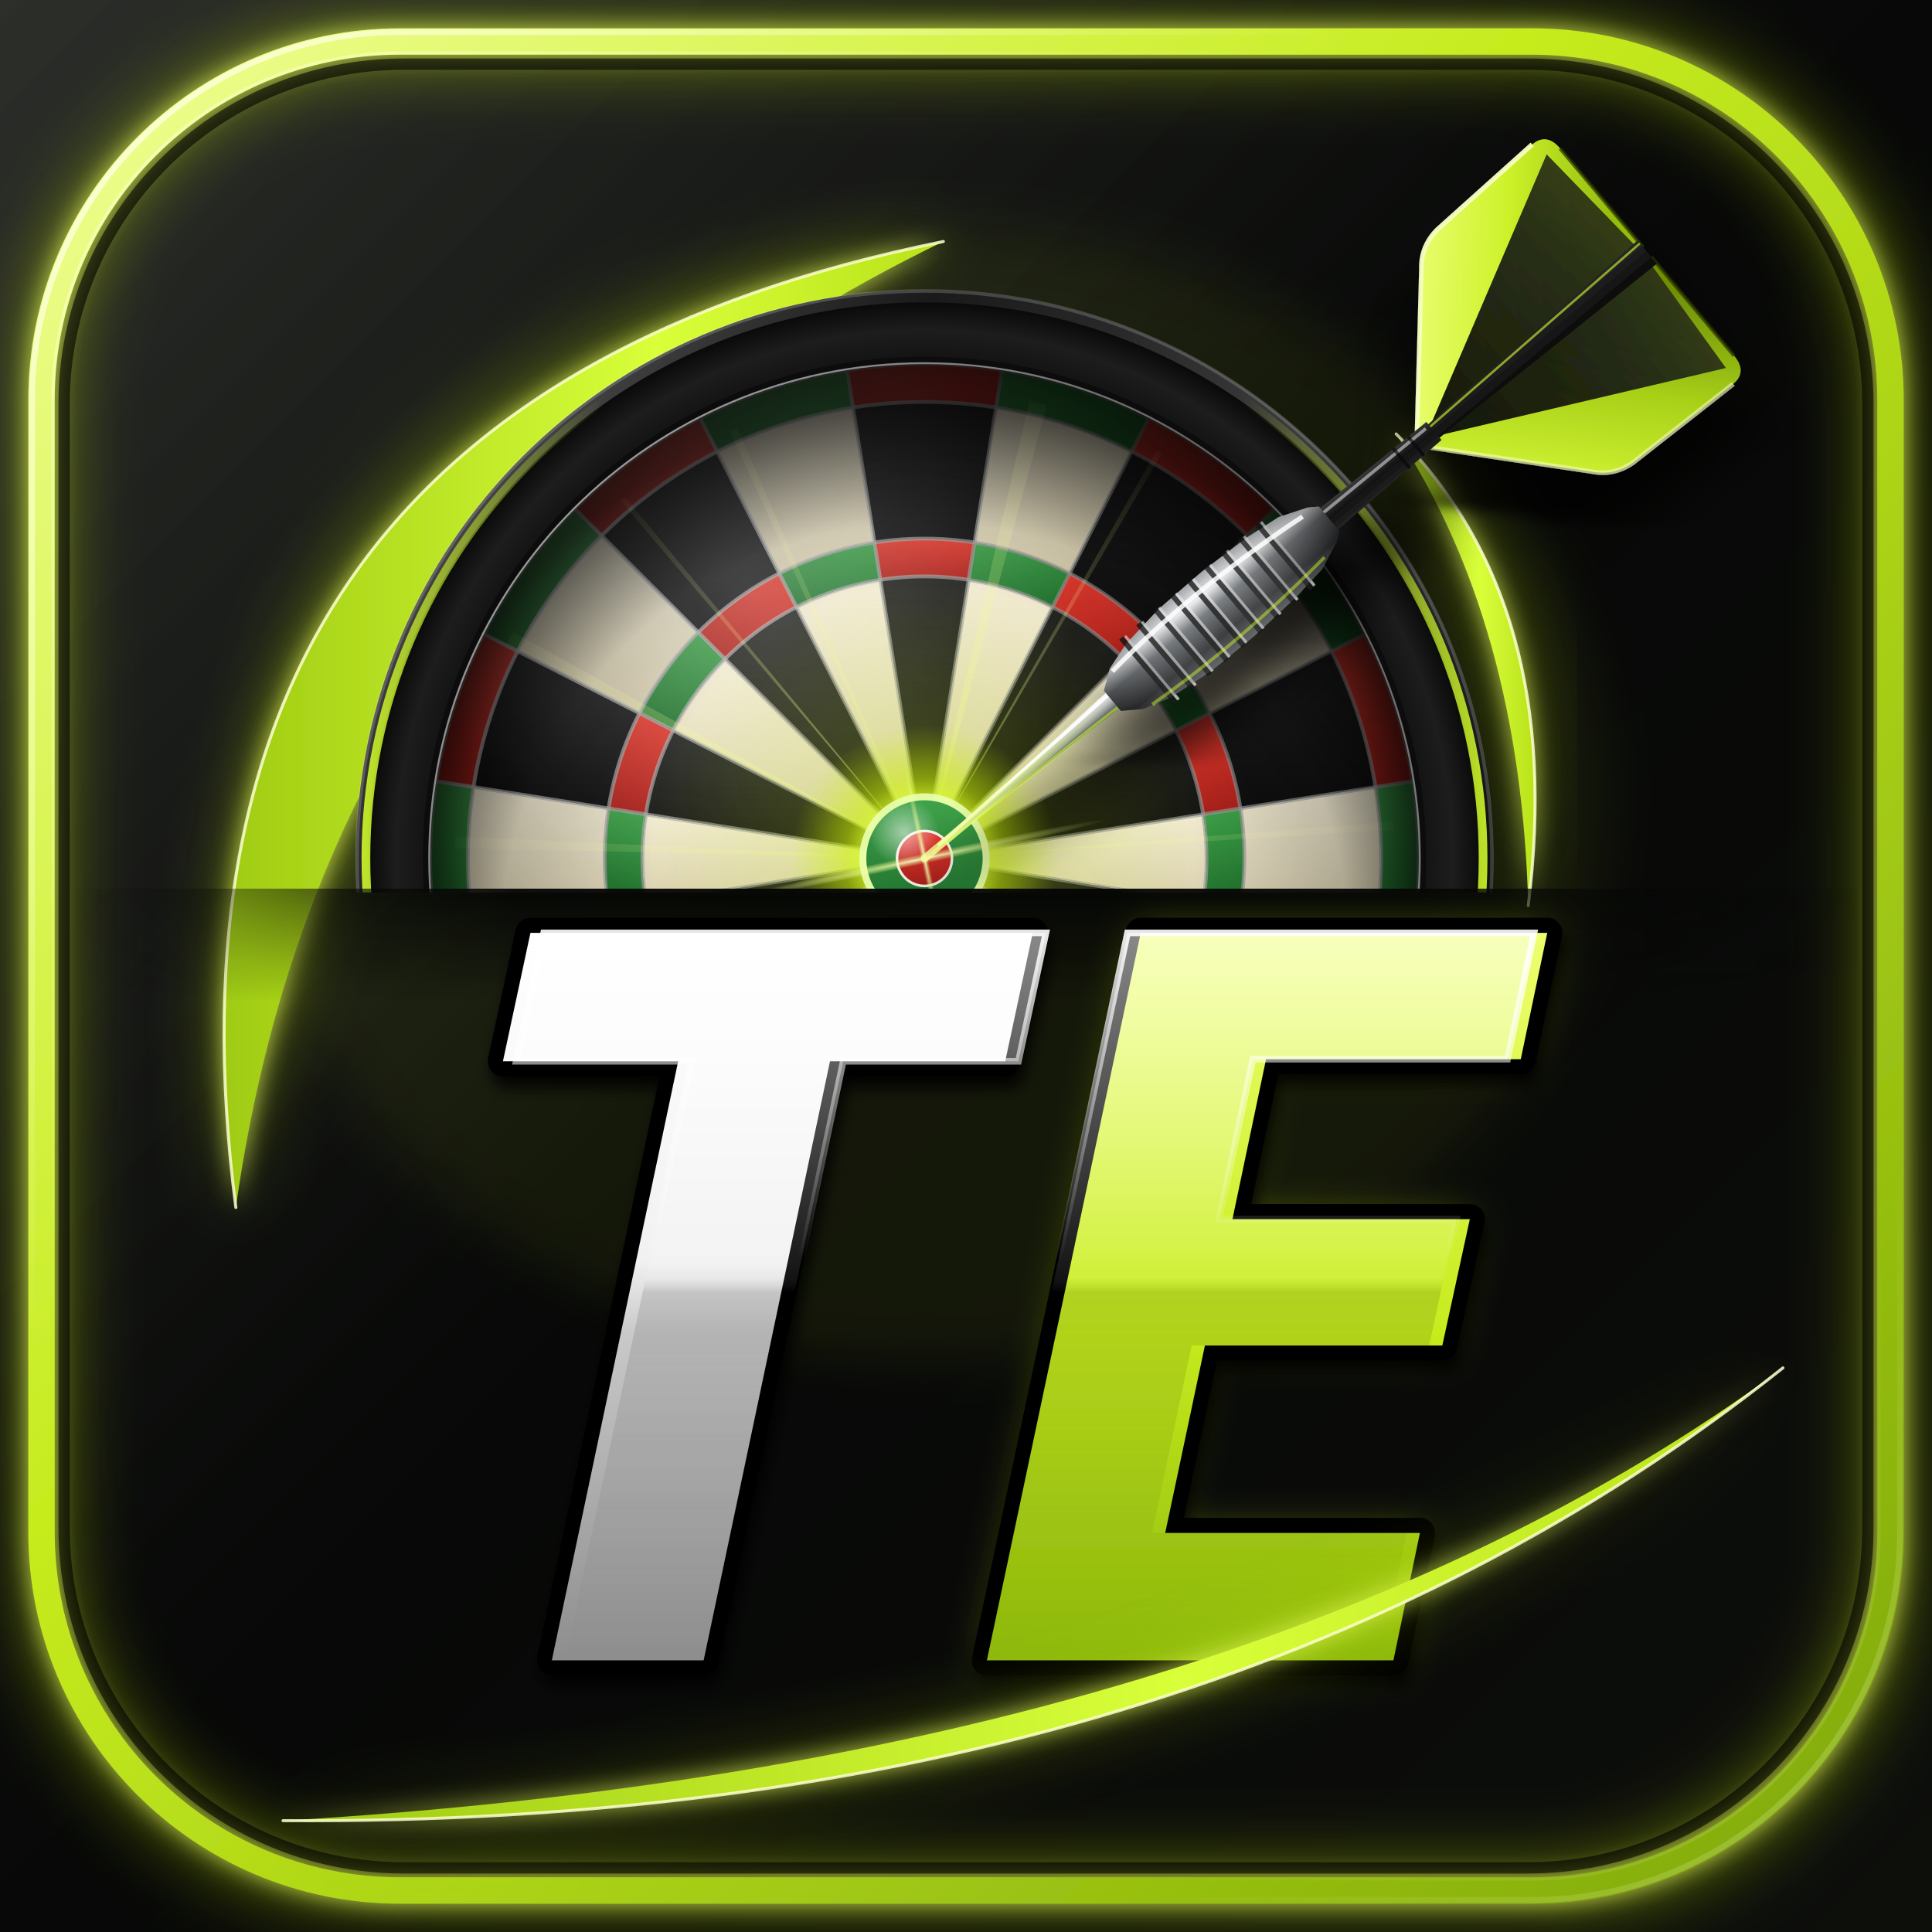
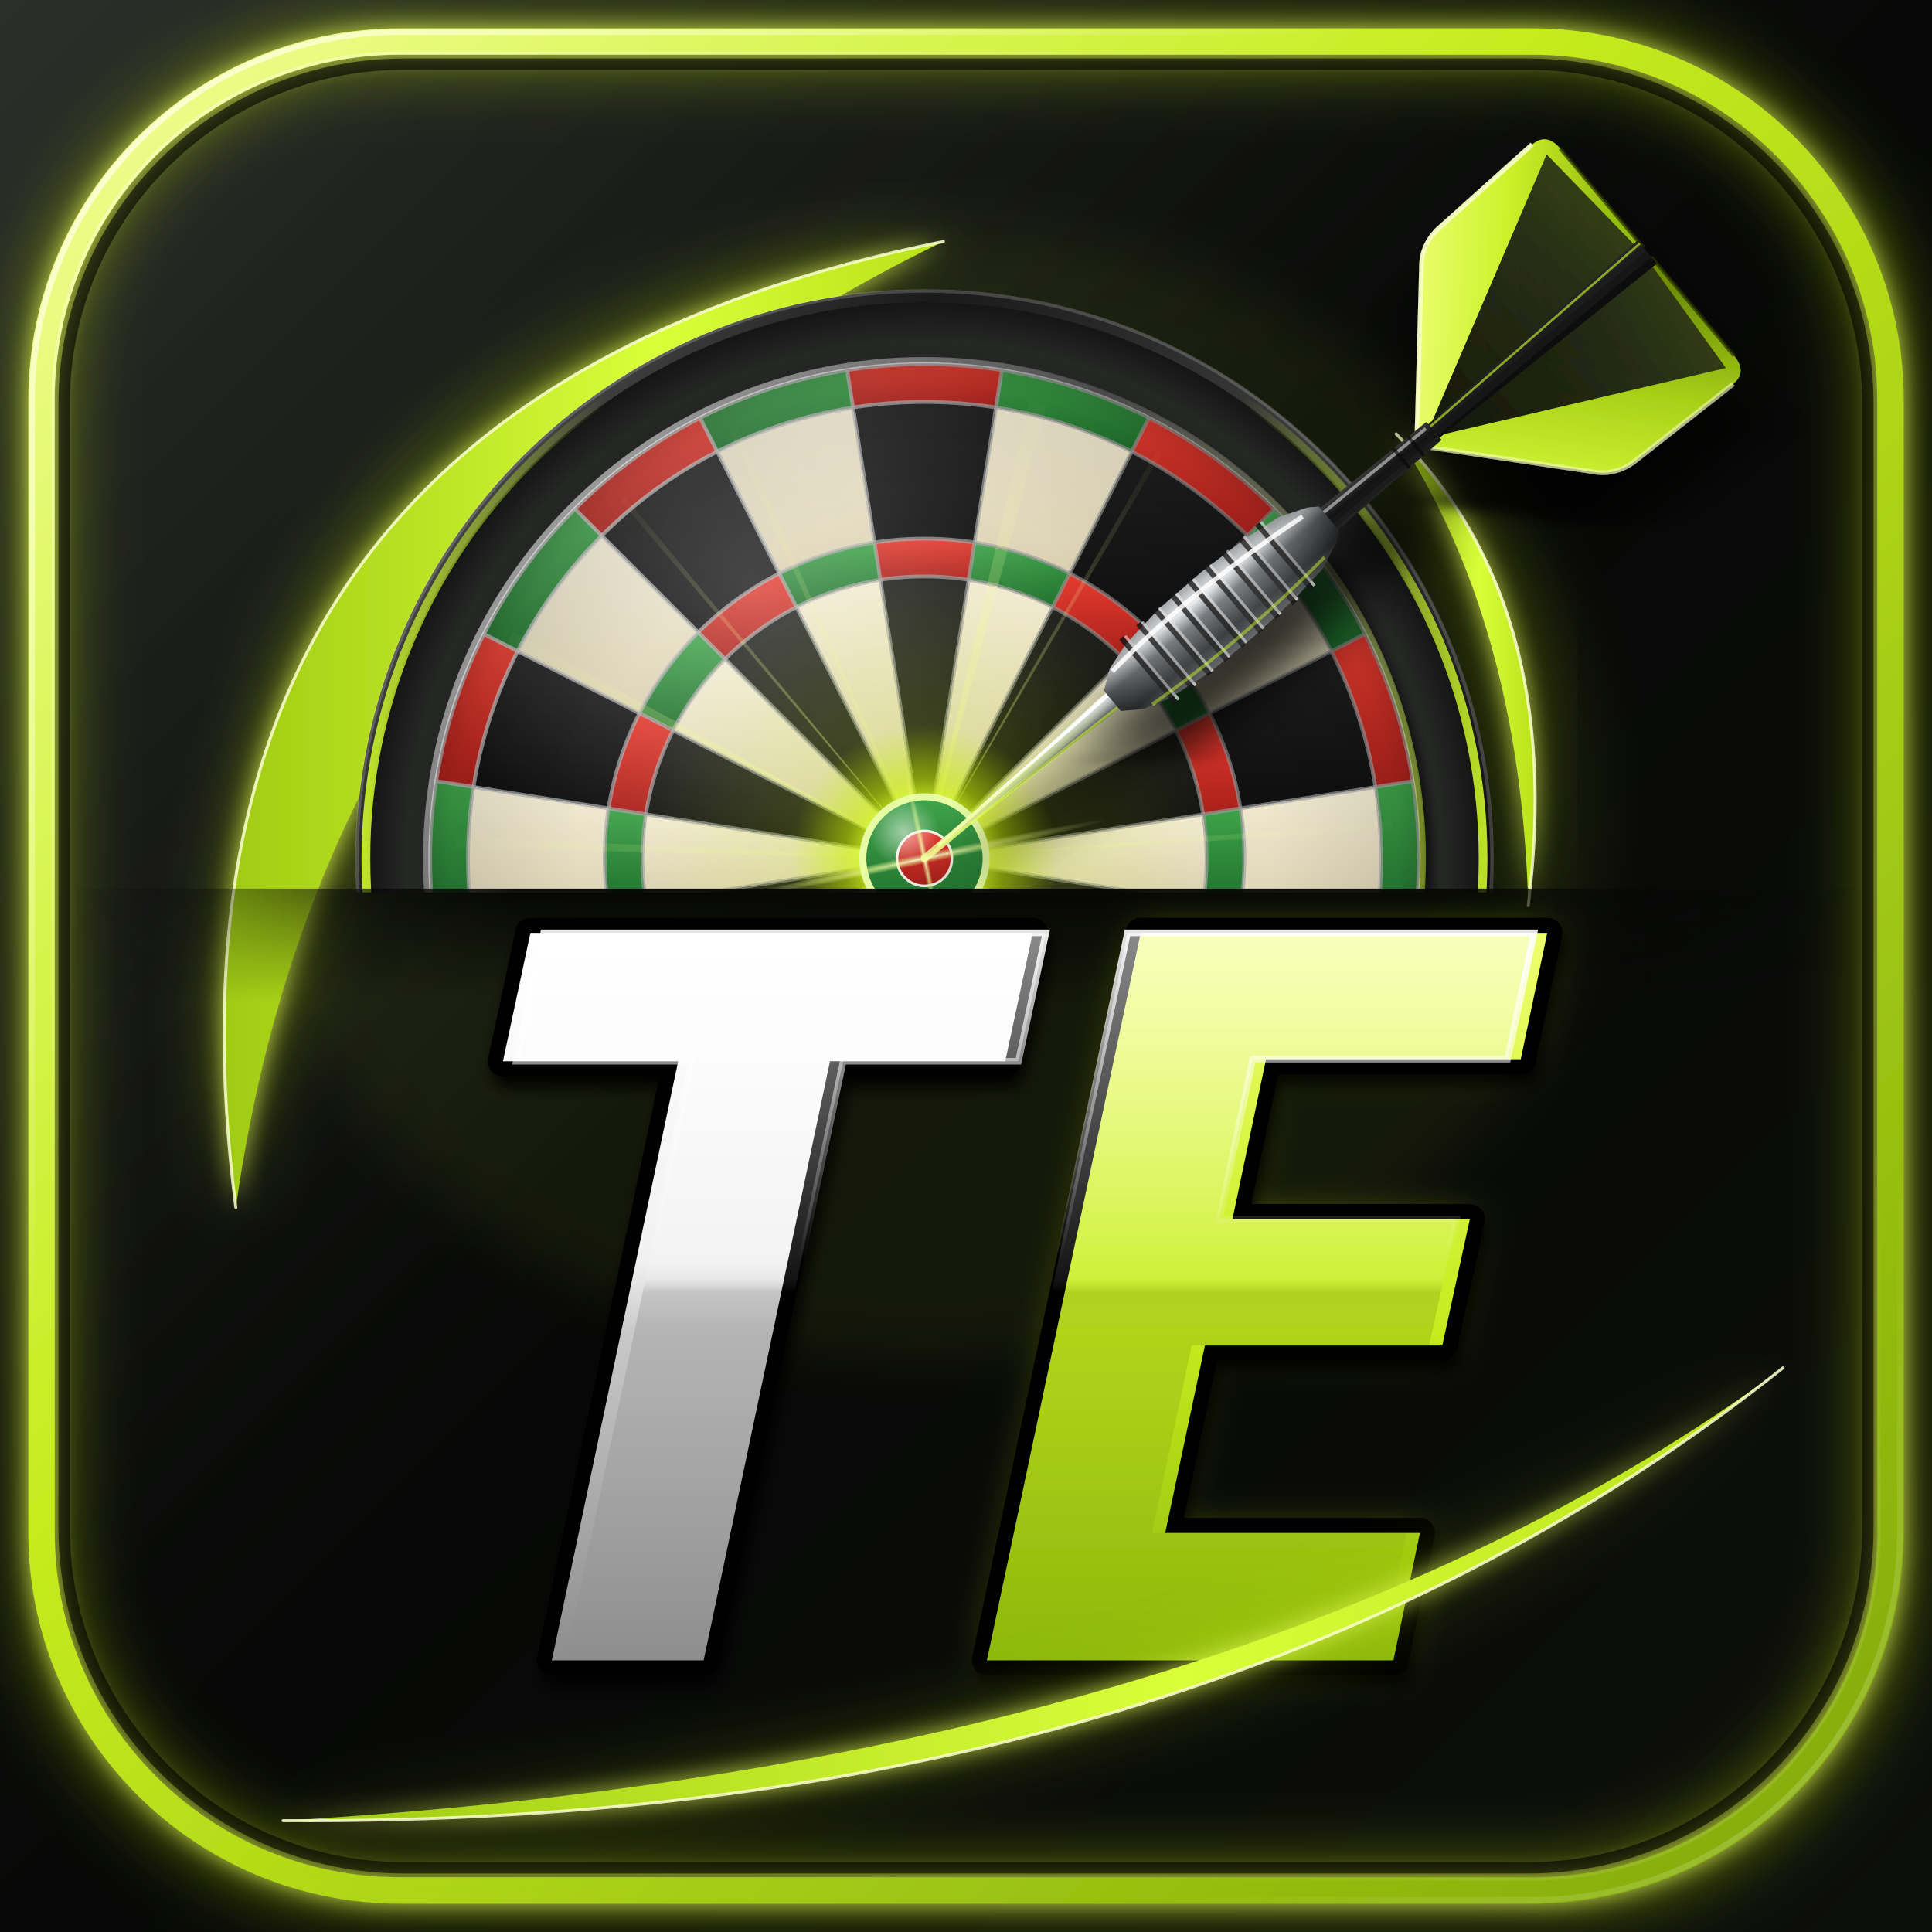
<svg xmlns="http://www.w3.org/2000/svg" viewBox="0 0 1024 1024">
  <defs>
    <linearGradient id="bk" x1="0" y1="0" x2="0" y2="1">
      <stop offset="0" stop-color="#1e1e1e" />
      <stop offset="1" stop-color="#0e0e0e" />
    </linearGradient>
    <linearGradient id="bg" x1="0" y1="0" x2="0" y2="1">
      <stop offset="0" stop-color="#F2EBD3" />
      <stop offset="1" stop-color="#D9CFAF" />
    </linearGradient>
    <linearGradient id="rd" x1="0" y1="0" x2="0" y2="1">
      <stop offset="0" stop-color="#E53B2F" />
      <stop offset="1" stop-color="#A9201A" />
    </linearGradient>
    <linearGradient id="gr" x1="0" y1="0" x2="0" y2="1">
      <stop offset="0" stop-color="#3FA34A" />
      <stop offset="1" stop-color="#1E6E2B" />
    </linearGradient>
    <linearGradient id="tip" x1="0" y1="-1.1" x2="0" y2="1.1" gradientUnits="userSpaceOnUse">
      <stop offset="0" stop-color="#ffffff" />
      <stop offset=".45" stop-color="#b9bcbf" />
      <stop offset="1" stop-color="#3d4042" />
    </linearGradient>
    <linearGradient id="barrel" x1="0" y1="-4.4" x2="0" y2="4.4" gradientUnits="userSpaceOnUse">
      <stop offset="0" stop-color="#9a9da0" />
      <stop offset=".22" stop-color="#e9ebed" />
      <stop offset=".42" stop-color="#6d7175" />
      <stop offset=".75" stop-color="#2b2d2f" />
      <stop offset="1" stop-color="#55595c" />
    </linearGradient>
    <linearGradient id="barrelSheen" x1="26" y1="0" x2="56" y2="0" gradientUnits="userSpaceOnUse">
      <stop offset="0" stop-color="#000" stop-opacity=".35" />
      <stop offset=".45" stop-color="#fff" stop-opacity=".08" />
      <stop offset="1" stop-color="#000" stop-opacity=".4" />
    </linearGradient>
    <linearGradient id="flIn" x1="70" y1="0" x2="100" y2="0" gradientUnits="userSpaceOnUse">
      <stop offset="0" stop-color="#050505" />
      <stop offset=".7" stop-color="#1b1f14" />
      <stop offset="1" stop-color="#2c3418" />
    </linearGradient>
    <linearGradient id="shaft" x1="0" y1="-2" x2="0" y2="2" gradientUnits="userSpaceOnUse">
      <stop offset="0" stop-color="#4a4a4a" />
      <stop offset=".5" stop-color="#111" />
      <stop offset="1" stop-color="#2a2a2a" />
    </linearGradient>
    <linearGradient id="flU" x1="80" y1="-15" x2="95" y2="0" gradientUnits="userSpaceOnUse">
      <stop offset="0" stop-color="#EEFF7A" />
      <stop offset=".5" stop-color="#CDF22A" />
      <stop offset="1" stop-color="#94BC0E" />
    </linearGradient>
    <linearGradient id="flD" x1="80" y1="15" x2="95" y2="0" gradientUnits="userSpaceOnUse">
      <stop offset="0" stop-color="#D2F535" />
      <stop offset=".5" stop-color="#A8D018" />
      <stop offset="1" stop-color="#6F9006" />
    </linearGradient>
    <linearGradient id="flM" x1="0" y1="-2" x2="0" y2="2" gradientUnits="userSpaceOnUse">
      <stop offset="0" stop-color="#2b2b2b" />
      <stop offset="1" stop-color="#050505" />
    </linearGradient>
    <linearGradient id="streak" x1="0" y1="1" x2="1" y2="0">
      <stop offset="0" stop-color="#f4ff9a" />
      <stop offset="1" stop-color="#d6ff2a" stop-opacity="0" />
    </linearGradient>
    <linearGradient id="lime" x1="0" y1="0" x2="0" y2="1">
      <stop offset="0" stop-color="#EEFF6E" />
      <stop offset=".55" stop-color="#C6EC1E" />
      <stop offset="1" stop-color="#8DB80B" />
    </linearGradient>
    <linearGradient id="limeS" x1="0" y1="0" x2="1" y2="0">
      <stop offset="0" stop-color="#9FCB12" />
      <stop offset=".6" stop-color="#D9FF3A" />
      <stop offset="1" stop-color="#B9E21A" />
    </linearGradient>
    <linearGradient id="chrome" x1="0" y1="0" x2="0" y2="1">
      <stop offset="0" stop-color="#FFFFFF" />
      <stop offset=".45" stop-color="#F1F1F1" />
      <stop offset=".55" stop-color="#C9C9C9" />
      <stop offset="1" stop-color="#8E8E8E" />
    </linearGradient>
    <filter id="glow" x="-20%" y="-50%" width="140%" height="200%">
      <feGaussianBlur in="SourceGraphic" stdDeviation="6" result="b" />
      <feColorMatrix in="b" type="matrix" values="0 0 0 0 .78  0 0 0 0 .95  0 0 0 0 .1  0 0 0 .8 0" result="c" />
      <feMerge>
        <feMergeNode in="c" />
        <feMergeNode in="SourceGraphic" />
      </feMerge>
    </filter>
    <filter id="dsh" x="-20%" y="-50%" width="140%" height="200%">
      <feDropShadow dx="-3" dy="5" stdDeviation="3" flood-color="#000" flood-opacity=".75" />
    </filter>
    <filter id="txt" x="-10%" y="-20%" width="120%" height="150%">
      <feDropShadow dx="2" dy="6" stdDeviation="4" flood-color="#000" flood-opacity=".9" />
    </filter>
    <filter id="bloomW" x="-30%" y="-80%" width="160%" height="260%">
      <feGaussianBlur stdDeviation="18" />
    </filter>
    <filter id="blur3" x="-20%" y="-50%" width="140%" height="200%">
      <feGaussianBlur stdDeviation="3" />
    </filter>
    <filter id="eyeGlow" x="-20%" y="-40%" width="140%" height="180%">
      <feGaussianBlur stdDeviation="10" />
    </filter>
    <radialGradient id="spec">
      <stop offset="0" stop-color="#fff" />
      <stop offset="1" stop-color="#fff" stop-opacity="0" />
    </radialGradient>
    <linearGradient id="edgeHi" x1="0" y1="0" x2="0" y2="1">
      <stop offset="0" stop-color="#fff" stop-opacity=".9" />
      <stop offset=".45" stop-color="#fff" stop-opacity="0" />
    </linearGradient>
    <filter id="softglow" x="-30%" y="-30%" width="160%" height="160%">
      <feGaussianBlur stdDeviation="14" />
    </filter>
    <radialGradient id="Irim" cx="490" cy="455" r="294.75" gradientUnits="userSpaceOnUse">
-       <stop offset=".82" stop-color="#050505" />
-       <stop offset=".95" stop-color="#1d1d1d" />
-       <stop offset="1" stop-color="#0a0a0a" />
+       <stop offset=".8" stop-color="#1a1b1a" />
+       <stop offset=".93" stop-color="#262826" />
+       <stop offset="1" stop-color="#141514" />
    </radialGradient>
    <linearGradient id="IrimEdge" x1="228" y1="114.4" x2="752" y2="533.6" gradientUnits="userSpaceOnUse">
      <stop offset="0" stop-color="#6b6b6b" />
      <stop offset=".35" stop-color="#1a1a1a" />
      <stop offset=".65" stop-color="#3c3c3c" />
      <stop offset="1" stop-color="#0d0d0d" />
    </linearGradient>
    <linearGradient id="Iwire" x1="228" y1="193" x2="752" y2="717" gradientUnits="userSpaceOnUse">
      <stop offset="0" stop-color="#d9d9d9" stop-opacity=".85" />
      <stop offset=".5" stop-color="#8a8a8a" stop-opacity=".6" />
      <stop offset="1" stop-color="#cfcfcf" stop-opacity=".8" />
    </linearGradient>
    <radialGradient id="Ivig" cx="490" cy="455" r="262.0" gradientUnits="userSpaceOnUse">
-       <stop offset=".55" stop-color="#000" stop-opacity="0" />
-       <stop offset=".92" stop-color="#000" stop-opacity=".28" />
-       <stop offset="1" stop-color="#000" stop-opacity=".55" />
+       <stop offset=".7" stop-color="#000" stop-opacity="0" />
+       <stop offset=".96" stop-color="#000" stop-opacity=".1" />
+       <stop offset="1" stop-color="#000" stop-opacity=".18" />
    </radialGradient>
    <radialGradient id="Isheen" cx="398.3" cy="310.9" r="288.2" gradientUnits="userSpaceOnUse">
      <stop offset="0" stop-color="#fff" stop-opacity=".22" />
      <stop offset=".6" stop-color="#fff" stop-opacity="0" />
    </radialGradient>
    <radialGradient id="Idepth" cx="490" cy="502.16" r="288.2" gradientUnits="userSpaceOnUse">
      <stop offset=".78" stop-color="#000" stop-opacity="0" />
      <stop offset="1" stop-color="#000" stop-opacity=".6" />
    </radialGradient>
    <linearGradient id="IrimLime" x1="188.7" y1="0" x2="791.3" y2="0" gradientUnits="userSpaceOnUse">
      <stop offset="0" stop-color="#D4FF2A" stop-opacity=".9" />
      <stop offset=".22" stop-color="#D4FF2A" stop-opacity="0" />
      <stop offset=".78" stop-color="#D4FF2A" stop-opacity="0" />
      <stop offset="1" stop-color="#D4FF2A" stop-opacity=".9" />
+     </linearGradient>
+     <linearGradient id="IedgeLt" x1="228" y1="193" x2="647.2" y2="559.8" gradientUnits="userSpaceOnUse">
+       <stop offset="0" stop-color="#fff" stop-opacity=".75" />
+       <stop offset=".5" stop-color="#fff" stop-opacity=".15" />
+       <stop offset="1" stop-color="#D4FF2A" stop-opacity=".45" />
    </linearGradient>
    <radialGradient id="Iray" cx="490" cy="455" r="262.0" gradientUnits="userSpaceOnUse">
      <stop offset="0" stop-color="#F4FF9A" />
      <stop offset="1" stop-color="#F4FF9A" stop-opacity="0" />
    </radialGradient>
    <radialGradient id="Ibloom" cx="490" cy="455" r="154.118" gradientUnits="userSpaceOnUse">
      <stop offset="0" stop-color="#E8FF4A" stop-opacity=".55" />
      <stop offset=".4" stop-color="#C8F000" stop-opacity=".16" />
      <stop offset="1" stop-color="#C8F000" stop-opacity="0" />
    </radialGradient>
    <radialGradient id="IbullGloss" cx="479.212" cy="441.129" r="30.824" gradientUnits="userSpaceOnUse">
      <stop offset="0" stop-color="#fff" stop-opacity=".55" />
      <stop offset=".6" stop-color="#fff" stop-opacity="0" />
    </radialGradient>
    <radialGradient id="Iflare">
      <stop offset="0" stop-color="#fff" stop-opacity=".95" />
      <stop offset=".3" stop-color="#F4FF9A" stop-opacity=".6" />
      <stop offset="1" stop-color="#F4FF9A" stop-opacity="0" />
    </radialGradient>
    <radialGradient id="Ihalo" cx="490" cy="455" r="70.894" gradientUnits="userSpaceOnUse">
      <stop offset=".35" stop-color="#e4ff3c" stop-opacity=".95" />
      <stop offset=".6" stop-color="#c8f000" stop-opacity=".45" />
      <stop offset="1" stop-color="#c8f000" stop-opacity="0" />
    </radialGradient>
    <clipPath id="Iclip">
      <rect x="0" y="0" width="1024" height="473" />
    </clipPath>
    <linearGradient id="tileF" x1="0" y1="0" x2="1" y2="1">
      <stop offset="0" stop-color="#1c1f1a" />
      <stop offset=".5" stop-color="#070807" />
      <stop offset="1" stop-color="#0d0f0b" />
    </linearGradient>
    <linearGradient id="tileB" x1="0" y1="0" x2="1" y2="1">
      <stop offset="0" stop-color="#F2FF9A" />
      <stop offset=".4" stop-color="#C6EC1E" />
      <stop offset="1" stop-color="#7FA80A" />
    </linearGradient>
    <linearGradient id="tileSheen" x1="0" y1="0" x2="1" y2="1">
      <stop offset="0" stop-color="#fff" stop-opacity=".07" />
      <stop offset=".45" stop-color="#fff" stop-opacity="0" />
    </linearGradient>
    <linearGradient id="tileHi" x1="0" y1="0" x2="1" y2="1">
      <stop offset="0" stop-color="#FFFFE0" stop-opacity=".95" />
      <stop offset=".35" stop-color="#FFFFE0" stop-opacity="0" />
      <stop offset=".8" stop-color="#FFFFE0" stop-opacity="0" />
      <stop offset="1" stop-color="#FFFFE0" stop-opacity=".25" />
    </linearGradient>
    <linearGradient id="glossI" x1="0" y1="490" x2="0" y2="880" gradientUnits="userSpaceOnUse">
      <stop offset="0" stop-color="#fff" stop-opacity=".55" />
      <stop offset=".48" stop-color="#fff" stop-opacity=".08" />
      <stop offset=".5" stop-color="#000" stop-opacity=".12" />
      <stop offset="1" stop-color="#000" stop-opacity="0" />
    </linearGradient>
    <linearGradient id="hfade" x1="0" y1="0" x2="1" y2="0">
      <stop offset="0" stop-color="#fff" stop-opacity="0" />
      <stop offset=".25" stop-color="#fff" />
      <stop offset=".75" stop-color="#fff" />
      <stop offset="1" stop-color="#fff" stop-opacity="0" />
    </linearGradient>
    <mask id="plateM">
      <rect x="40" y="0" width="944" height="1024" fill="url(#hfade)" />
    </mask>
    <linearGradient id="plateI" x1="0" y1="0" x2="0" y2="1">
      <stop offset="0" stop-color="#050605" stop-opacity=".97" />
      <stop offset="1" stop-color="#050605" stop-opacity="0" />
    </linearGradient>
  </defs>
  <rect width="1024" height="1024" fill="url(#tileF)" />
  <rect width="1024" height="1024" fill="url(#tileSheen)" />
  <ellipse cx="490" cy="420" rx="360" ry="300" fill="#C6EC1E" opacity=".07" filter="url(#softglow)" />
  <rect x="22" y="22" width="980" height="980" rx="190" fill="none" stroke="#C8F000" stroke-width="22" opacity=".5" filter="url(#bloomW)" />
  <rect x="22" y="22" width="980" height="980" rx="190" fill="none" stroke="url(#tileB)" stroke-width="14" filter="url(#glow)" />
  <rect x="17" y="17" width="990" height="990" rx="195" fill="none" stroke="url(#tileHi)" stroke-width="3" />
  <rect x="28" y="28" width="968" height="968" rx="184" fill="none" stroke="url(#tileHi)" stroke-width="1.5" opacity=".6" />
  <rect x="34" y="34" width="956" height="956" rx="180" fill="none" stroke="#000" stroke-opacity=".6" stroke-width="6" />
  <path d="M125.0 640.0Q70.0 215.0 500.0 128.0Q175.0 285.0 125.0 640.0Z" fill="#C8F000" opacity=".45" filter="url(#bloomW)" />
  <path d="M125.0 640.0Q70.0 215.0 500.0 128.0Q175.0 285.0 125.0 640.0Z" fill="url(#limeS)" filter="url(#glow)" />
  <path d="M125.0 640.0Q70.0 215.0 500.0 128.0" fill="none" stroke="#FBFFD0" stroke-width="1.6" stroke-linecap="round" opacity=".85" />
  <path d="M740.0 230.0Q830.0 320.0 810.0 480.0Q806.0 330.0 740.0 230.0Z" fill="#C8F000" opacity=".45" filter="url(#bloomW)" />
  <path d="M740.0 230.0Q830.0 320.0 810.0 480.0Q806.0 330.0 740.0 230.0Z" fill="url(#limeS)" filter="url(#glow)" />
  <path d="M740.0 230.0Q830.0 320.0 810.0 480.0" fill="none" stroke="#FBFFD0" stroke-width="1.6" stroke-linecap="round" opacity=".85" />
  <g clip-path="url(#Iclip)">
    <circle cx="490" cy="455" r="301.3" fill="url(#IrimEdge)" />
    <circle cx="490" cy="455" r="294.75" fill="url(#Irim)" />
-     <circle cx="490" cy="455" r="265.93" fill="#0c0c0c" />
+     <circle cx="493.853" cy="461.165" r="264.62" fill="#000" opacity=".75" filter="url(#blur3)" />
+     <circle cx="490" cy="455" r="265.144" fill="#2a2a2a" />
    <path d="M466.6 307.3A149.494 149.494 0 0 1 513.4 307.3L494.8 424.6A30.824 30.824 0 0 0 485.2 424.6Z" fill="url(#bk)" />
    <path d="M463.5 287.6A169.529 169.529 0 0 1 516.5 287.6L513.4 307.3A149.494 149.494 0 0 0 466.6 307.3Z" fill="url(#rd)" />
    <path d="M452.1 216.0A241.965 241.965 0 0 1 527.9 216.0L516.5 287.6A169.529 169.529 0 0 0 463.5 287.6Z" fill="url(#bk)" />
    <path d="M449.0 196.2A262.0 262.0 0 0 1 531.0 196.2L527.9 216.0A241.965 241.965 0 0 0 452.1 216.0Z" fill="url(#rd)" />
    <path d="M513.4 307.3A149.494 149.494 0 0 1 557.9 321.8L504.0 427.5A30.824 30.824 0 0 0 494.8 424.6Z" fill="url(#bg)" />
    <path d="M516.5 287.6A169.529 169.529 0 0 1 567.0 303.9L557.9 321.8A149.494 149.494 0 0 0 513.4 307.3Z" fill="url(#gr)" />
    <path d="M527.9 216.0A241.965 241.965 0 0 1 599.8 239.4L567.0 303.9A169.529 169.529 0 0 0 516.5 287.6Z" fill="url(#bg)" />
    <path d="M531.0 196.2A262.0 262.0 0 0 1 608.9 221.6L599.8 239.4A241.965 241.965 0 0 0 527.9 216.0Z" fill="url(#gr)" />
    <path d="M557.9 321.8A149.494 149.494 0 0 1 595.7 349.3L511.8 433.2A30.824 30.824 0 0 0 504.0 427.5Z" fill="url(#bk)" />
    <path d="M567.0 303.9A169.529 169.529 0 0 1 609.9 335.1L595.7 349.3A149.494 149.494 0 0 0 557.9 321.8Z" fill="url(#rd)" />
    <path d="M599.8 239.4A241.965 241.965 0 0 1 661.1 283.9L609.9 335.1A169.529 169.529 0 0 0 567.0 303.9Z" fill="url(#bk)" />
    <path d="M608.9 221.6A262.0 262.0 0 0 1 675.3 269.7L661.1 283.9A241.965 241.965 0 0 0 599.8 239.4Z" fill="url(#rd)" />
    <path d="M595.7 349.3A149.494 149.494 0 0 1 623.2 387.1L517.5 441.0A30.824 30.824 0 0 0 511.8 433.2Z" fill="url(#bg)" />
    <path d="M609.9 335.1A169.529 169.529 0 0 1 641.1 378.0L623.2 387.1A149.494 149.494 0 0 0 595.7 349.3Z" fill="url(#gr)" />
    <path d="M661.1 283.9A241.965 241.965 0 0 1 705.6 345.2L641.1 378.0A169.529 169.529 0 0 0 609.9 335.1Z" fill="url(#bg)" />
    <path d="M675.3 269.7A262.0 262.0 0 0 1 723.4 336.1L705.6 345.2A241.965 241.965 0 0 0 661.1 283.9Z" fill="url(#gr)" />
    <path d="M623.2 387.1A149.494 149.494 0 0 1 637.7 431.6L520.4 450.2A30.824 30.824 0 0 0 517.5 441.0Z" fill="url(#bk)" />
    <path d="M641.1 378.0A169.529 169.529 0 0 1 657.4 428.5L637.7 431.6A149.494 149.494 0 0 0 623.2 387.1Z" fill="url(#rd)" />
    <path d="M705.6 345.2A241.965 241.965 0 0 1 729.0 417.1L657.4 428.5A169.529 169.529 0 0 0 641.1 378.0Z" fill="url(#bk)" />
    <path d="M723.4 336.1A262.0 262.0 0 0 1 748.8 414.0L729.0 417.1A241.965 241.965 0 0 0 705.6 345.2Z" fill="url(#rd)" />
    <path d="M637.7 431.6A149.494 149.494 0 0 1 637.7 478.4L520.4 459.8A30.824 30.824 0 0 0 520.4 450.2Z" fill="url(#bg)" />
    <path d="M657.4 428.5A169.529 169.529 0 0 1 657.4 481.5L637.7 478.4A149.494 149.494 0 0 0 637.7 431.6Z" fill="url(#gr)" />
    <path d="M729.0 417.1A241.965 241.965 0 0 1 729.0 492.9L657.4 481.5A169.529 169.529 0 0 0 657.4 428.5Z" fill="url(#bg)" />
    <path d="M748.8 414.0A262.0 262.0 0 0 1 748.8 496.0L729.0 492.9A241.965 241.965 0 0 0 729.0 417.1Z" fill="url(#gr)" />
    <path d="M637.7 478.4A149.494 149.494 0 0 1 623.2 522.9L517.5 469.0A30.824 30.824 0 0 0 520.4 459.8Z" fill="url(#bk)" />
    <path d="M657.4 481.5A169.529 169.529 0 0 1 641.1 532.0L623.2 522.9A149.494 149.494 0 0 0 637.7 478.4Z" fill="url(#rd)" />
    <path d="M729.0 492.9A241.965 241.965 0 0 1 705.6 564.8L641.1 532.0A169.529 169.529 0 0 0 657.4 481.5Z" fill="url(#bk)" />
    <path d="M748.8 496.0A262.0 262.0 0 0 1 723.4 573.9L705.6 564.8A241.965 241.965 0 0 0 729.0 492.9Z" fill="url(#rd)" />
    <path d="M623.2 522.9A149.494 149.494 0 0 1 595.7 560.7L511.8 476.8A30.824 30.824 0 0 0 517.5 469.0Z" fill="url(#bg)" />
    <path d="M641.1 532.0A169.529 169.529 0 0 1 609.9 574.9L595.7 560.7A149.494 149.494 0 0 0 623.2 522.9Z" fill="url(#gr)" />
    <path d="M705.6 564.8A241.965 241.965 0 0 1 661.1 626.1L609.9 574.9A169.529 169.529 0 0 0 641.1 532.0Z" fill="url(#bg)" />
    <path d="M723.4 573.9A262.0 262.0 0 0 1 675.3 640.3L661.1 626.1A241.965 241.965 0 0 0 705.6 564.8Z" fill="url(#gr)" />
    <path d="M595.7 560.7A149.494 149.494 0 0 1 557.9 588.2L504.0 482.5A30.824 30.824 0 0 0 511.8 476.8Z" fill="url(#bk)" />
    <path d="M609.9 574.9A169.529 169.529 0 0 1 567.0 606.1L557.9 588.2A149.494 149.494 0 0 0 595.7 560.7Z" fill="url(#rd)" />
    <path d="M661.1 626.1A241.965 241.965 0 0 1 599.8 670.6L567.0 606.1A169.529 169.529 0 0 0 609.9 574.9Z" fill="url(#bk)" />
    <path d="M675.3 640.3A262.0 262.0 0 0 1 608.9 688.4L599.8 670.6A241.965 241.965 0 0 0 661.1 626.1Z" fill="url(#rd)" />
    <path d="M557.9 588.2A149.494 149.494 0 0 1 513.4 602.7L494.8 485.4A30.824 30.824 0 0 0 504.0 482.5Z" fill="url(#bg)" />
    <path d="M567.0 606.1A169.529 169.529 0 0 1 516.5 622.4L513.4 602.7A149.494 149.494 0 0 0 557.9 588.2Z" fill="url(#gr)" />
    <path d="M599.8 670.6A241.965 241.965 0 0 1 527.9 694.0L516.5 622.4A169.529 169.529 0 0 0 567.0 606.1Z" fill="url(#bg)" />
    <path d="M608.9 688.4A262.0 262.0 0 0 1 531.0 713.8L527.9 694.0A241.965 241.965 0 0 0 599.8 670.6Z" fill="url(#gr)" />
    <path d="M513.4 602.7A149.494 149.494 0 0 1 466.6 602.7L485.2 485.4A30.824 30.824 0 0 0 494.8 485.4Z" fill="url(#bk)" />
    <path d="M516.5 622.4A169.529 169.529 0 0 1 463.5 622.4L466.6 602.7A149.494 149.494 0 0 0 513.4 602.7Z" fill="url(#rd)" />
    <path d="M527.9 694.0A241.965 241.965 0 0 1 452.1 694.0L463.5 622.4A169.529 169.529 0 0 0 516.5 622.4Z" fill="url(#bk)" />
    <path d="M531.0 713.8A262.0 262.0 0 0 1 449.0 713.8L452.1 694.0A241.965 241.965 0 0 0 527.9 694.0Z" fill="url(#rd)" />
    <path d="M466.6 602.7A149.494 149.494 0 0 1 422.1 588.2L476.0 482.5A30.824 30.824 0 0 0 485.2 485.4Z" fill="url(#bg)" />
    <path d="M463.5 622.4A169.529 169.529 0 0 1 413.0 606.1L422.1 588.2A149.494 149.494 0 0 0 466.6 602.7Z" fill="url(#gr)" />
    <path d="M452.1 694.0A241.965 241.965 0 0 1 380.2 670.6L413.0 606.1A169.529 169.529 0 0 0 463.5 622.4Z" fill="url(#bg)" />
    <path d="M449.0 713.8A262.0 262.0 0 0 1 371.1 688.4L380.2 670.6A241.965 241.965 0 0 0 452.1 694.0Z" fill="url(#gr)" />
    <path d="M422.1 588.2A149.494 149.494 0 0 1 384.3 560.7L468.2 476.8A30.824 30.824 0 0 0 476.0 482.5Z" fill="url(#bk)" />
    <path d="M413.0 606.1A169.529 169.529 0 0 1 370.1 574.9L384.3 560.7A149.494 149.494 0 0 0 422.1 588.2Z" fill="url(#rd)" />
    <path d="M380.2 670.6A241.965 241.965 0 0 1 318.9 626.1L370.1 574.9A169.529 169.529 0 0 0 413.0 606.1Z" fill="url(#bk)" />
    <path d="M371.1 688.4A262.0 262.0 0 0 1 304.7 640.3L318.9 626.1A241.965 241.965 0 0 0 380.2 670.6Z" fill="url(#rd)" />
    <path d="M384.3 560.7A149.494 149.494 0 0 1 356.8 522.9L462.5 469.0A30.824 30.824 0 0 0 468.2 476.8Z" fill="url(#bg)" />
    <path d="M370.1 574.9A169.529 169.529 0 0 1 338.9 532.0L356.8 522.9A149.494 149.494 0 0 0 384.3 560.7Z" fill="url(#gr)" />
    <path d="M318.9 626.1A241.965 241.965 0 0 1 274.4 564.8L338.9 532.0A169.529 169.529 0 0 0 370.1 574.9Z" fill="url(#bg)" />
    <path d="M304.7 640.3A262.0 262.0 0 0 1 256.6 573.9L274.4 564.8A241.965 241.965 0 0 0 318.9 626.1Z" fill="url(#gr)" />
    <path d="M356.8 522.9A149.494 149.494 0 0 1 342.3 478.4L459.6 459.8A30.824 30.824 0 0 0 462.5 469.0Z" fill="url(#bk)" />
    <path d="M338.9 532.0A169.529 169.529 0 0 1 322.6 481.5L342.3 478.4A149.494 149.494 0 0 0 356.8 522.9Z" fill="url(#rd)" />
    <path d="M274.4 564.8A241.965 241.965 0 0 1 251.0 492.9L322.6 481.5A169.529 169.529 0 0 0 338.9 532.0Z" fill="url(#bk)" />
    <path d="M256.6 573.9A262.0 262.0 0 0 1 231.2 496.0L251.0 492.9A241.965 241.965 0 0 0 274.4 564.8Z" fill="url(#rd)" />
    <path d="M342.3 478.4A149.494 149.494 0 0 1 342.3 431.6L459.6 450.2A30.824 30.824 0 0 0 459.6 459.8Z" fill="url(#bg)" />
    <path d="M322.6 481.5A169.529 169.529 0 0 1 322.6 428.5L342.3 431.6A149.494 149.494 0 0 0 342.3 478.4Z" fill="url(#gr)" />
    <path d="M251.0 492.9A241.965 241.965 0 0 1 251.0 417.1L322.6 428.5A169.529 169.529 0 0 0 322.6 481.5Z" fill="url(#bg)" />
    <path d="M231.2 496.0A262.0 262.0 0 0 1 231.2 414.0L251.0 417.1A241.965 241.965 0 0 0 251.0 492.9Z" fill="url(#gr)" />
    <path d="M342.3 431.6A149.494 149.494 0 0 1 356.8 387.1L462.5 441.0A30.824 30.824 0 0 0 459.6 450.2Z" fill="url(#bk)" />
    <path d="M322.6 428.5A169.529 169.529 0 0 1 338.9 378.0L356.8 387.1A149.494 149.494 0 0 0 342.3 431.6Z" fill="url(#rd)" />
    <path d="M251.0 417.1A241.965 241.965 0 0 1 274.4 345.2L338.9 378.0A169.529 169.529 0 0 0 322.6 428.5Z" fill="url(#bk)" />
    <path d="M231.2 414.0A262.0 262.0 0 0 1 256.6 336.1L274.4 345.2A241.965 241.965 0 0 0 251.0 417.1Z" fill="url(#rd)" />
    <path d="M356.8 387.1A149.494 149.494 0 0 1 384.3 349.3L468.2 433.2A30.824 30.824 0 0 0 462.5 441.0Z" fill="url(#bg)" />
    <path d="M338.9 378.0A169.529 169.529 0 0 1 370.1 335.1L384.3 349.3A149.494 149.494 0 0 0 356.8 387.1Z" fill="url(#gr)" />
    <path d="M274.4 345.2A241.965 241.965 0 0 1 318.9 283.9L370.1 335.1A169.529 169.529 0 0 0 338.9 378.0Z" fill="url(#bg)" />
    <path d="M256.6 336.1A262.0 262.0 0 0 1 304.7 269.7L318.9 283.9A241.965 241.965 0 0 0 274.4 345.2Z" fill="url(#gr)" />
    <path d="M384.3 349.3A149.494 149.494 0 0 1 422.1 321.8L476.0 427.5A30.824 30.824 0 0 0 468.2 433.2Z" fill="url(#bk)" />
    <path d="M370.1 335.1A169.529 169.529 0 0 1 413.0 303.9L422.1 321.8A149.494 149.494 0 0 0 384.3 349.3Z" fill="url(#rd)" />
    <path d="M318.9 283.9A241.965 241.965 0 0 1 380.2 239.4L413.0 303.9A169.529 169.529 0 0 0 370.1 335.1Z" fill="url(#bk)" />
    <path d="M304.7 269.7A262.0 262.0 0 0 1 371.1 221.6L380.2 239.4A241.965 241.965 0 0 0 318.9 283.9Z" fill="url(#rd)" />
    <path d="M422.1 321.8A149.494 149.494 0 0 1 466.6 307.3L485.2 424.6A30.824 30.824 0 0 0 476.0 427.5Z" fill="url(#bg)" />
    <path d="M413.0 303.9A169.529 169.529 0 0 1 463.5 287.6L466.6 307.3A149.494 149.494 0 0 0 422.1 321.8Z" fill="url(#gr)" />
    <path d="M380.2 239.4A241.965 241.965 0 0 1 452.1 216.0L463.5 287.6A169.529 169.529 0 0 0 413.0 303.9Z" fill="url(#bg)" />
    <path d="M371.1 221.6A262.0 262.0 0 0 1 449.0 196.2L452.1 216.0A241.965 241.965 0 0 0 380.2 239.4Z" fill="url(#gr)" />
    <path d="M485.2 424.6L449.0 196.2 M494.8 424.6L531.0 196.2 M504.0 427.5L608.9 221.6 M511.8 433.2L675.3 269.7 M517.5 441.0L723.4 336.1 M520.4 450.2L748.8 414.0 M520.4 459.8L748.8 496.0 M517.5 469.0L723.4 573.9 M511.8 476.8L675.3 640.3 M504.0 482.5L608.9 688.4 M494.8 485.4L531.0 713.8 M485.2 485.4L449.0 713.8 M476.0 482.5L371.1 688.4 M468.2 476.8L304.7 640.3 M462.5 469.0L256.6 573.9 M459.6 459.8L231.2 496.0 M459.6 450.2L231.2 414.0 M462.5 441.0L256.6 336.1 M468.2 433.2L304.7 269.7 M476.0 427.5L371.1 221.6" stroke="url(#Iwire)" stroke-width="2.004" fill="none" />
    <circle cx="490" cy="455" r="149.494" stroke="url(#Iwire)" stroke-width="2.004" fill="none" />
    <circle cx="490" cy="455" r="169.529" stroke="url(#Iwire)" stroke-width="2.004" fill="none" />
    <circle cx="490" cy="455" r="241.965" stroke="url(#Iwire)" stroke-width="2.004" fill="none" />
    <circle cx="490" cy="455" r="262.0" stroke="url(#Iwire)" stroke-width="2.004" fill="none" />
    <circle cx="490" cy="455" r="262.0" fill="url(#Ivig)" />
    <circle cx="490" cy="455" r="262.0" fill="url(#Isheen)" />
-     <circle cx="490" cy="455" r="262.0" fill="url(#Idepth)" />
+     <circle cx="490" cy="455" r="264.096" fill="none" stroke="url(#IedgeLt)" stroke-width="3.391" />
    <circle cx="490" cy="455" r="296.06" fill="none" stroke="url(#IrimLime)" stroke-width="4.624" />
    <circle cx="490" cy="455" r="300.776" fill="none" stroke="#fff" stroke-opacity=".18" stroke-width="1.849" />
    <path d="M268.6 341.2A248.9 248.9 0 0 1 271.9 335.1L463.0 440.2A30.824 30.824 0 0 0 462.6 440.9Z" fill="url(#Iray)" opacity="0.5" />
    <path d="M386.8 228.5A248.9 248.9 0 0 1 390.8 226.7L477.7 426.7A30.824 30.824 0 0 0 477.2 427.0Z" fill="url(#Iray)" opacity="0.35" />
    <path d="M545.6 212.4A248.9 248.9 0 0 1 554.8 214.7L498.0 425.2A30.824 30.824 0 0 0 496.9 425.0Z" fill="url(#Iray)" opacity="0.45" />
    <path d="M673.2 286.5A248.9 248.9 0 0 1 676.7 290.4L513.1 434.6A30.824 30.824 0 0 0 512.7 434.1Z" fill="url(#Iray)" opacity="0.4" />
    <path d="M241.2 449.4A248.9 248.9 0 0 1 241.4 443.3L459.2 453.5A30.824 30.824 0 0 0 459.2 454.3Z" fill="url(#Iray)" opacity="0.3" />
    <path d="M738.1 435.5A248.9 248.9 0 0 1 738.4 439.8L520.8 453.1A30.824 30.824 0 0 0 520.7 452.6Z" fill="url(#Iray)" opacity="0.3" />
    <path d="M328.8 265.3A248.9 248.9 0 0 1 331.2 263.4L470.3 431.3A30.824 30.824 0 0 0 470.0 431.5Z" fill="url(#Iray)" opacity="0.5" />
    <path d="M613.1 238.7A248.9 248.9 0 0 1 615.8 240.2L505.6 428.4A30.824 30.824 0 0 0 505.2 428.2Z" fill="url(#Iray)" opacity="0.45" />
    <circle cx="490" cy="455" r="154.118" fill="url(#Ibloom)" />
    <circle cx="490" cy="455" r="70.894" fill="url(#Ihalo)" />
    <circle cx="490" cy="455" r="34.522" fill="#e9ffb0" opacity=".9" />
    <circle cx="490" cy="455" r="30.824" fill="url(#gr)" />
    <circle cx="490" cy="455" r="15.258" fill="#f2f2e6" />
    <circle cx="490" cy="455" r="13.871" fill="url(#rd)" />
    <circle cx="490" cy="455" r="30.824" fill="url(#IbullGloss)" />
    <ellipse cx="490" cy="455" rx="98.635" ry="2.774" fill="url(#Iflare)" transform="rotate(-12 490 455)" />
    <ellipse cx="490" cy="455" rx="49.318" ry="1.849" fill="url(#Iflare)" transform="rotate(78 490 455)" />
  </g>
  <rect x="40" y="471" width="944" height="60" fill="url(#plateI)" mask="url(#plateM)" />
  <g transform="translate(502.5 475.0) rotate(-40) scale(5.0)" opacity=".5" filter="url(#blur3)">
    <path d="M0 0L60 -3L60 3Z" fill="#000" />
  </g>
  <g transform="translate(490 455) rotate(-40) scale(5.0)" filter="url(#dsh)">
    <g transform="translate(68 0) scale(1 1.12) translate(-68 0)">
      <path d="M68 0L80.5 -12.5Q82 -14.2 84.5 -14.4L98 -14.8Q100 -14.8 100 -12.8L100 -0.6Z" fill="url(#flU)" />
      <path d="M71 -0.8L98.5 -13.2L99.5 -0.8Z" fill="url(#flIn)" opacity=".92" />
      <path d="M68.5 -0.4L80.5 -12.5Q82 -14.2 84.5 -14.4L98 -14.8" fill="none" stroke="#F8FFC4" stroke-width=".45" opacity="0.95" />
      <path d="M100 -12.8L100 -0.6" stroke="#2a3300" stroke-width=".4" opacity=".7" />
      <path d="M68 0L80.5 12.5Q82 14.2 84.5 14.4L98 14.8Q100 14.8 100 12.8L100 0.6Z" fill="url(#flD)" />
      <path d="M71 0.8L98.5 13.2L99.5 0.8Z" fill="url(#flIn)" opacity=".92" />
      <path d="M68.5 0.4L80.5 12.5Q82 14.2 84.5 14.4L98 14.8" fill="none" stroke="#F8FFC4" stroke-width=".45" opacity="0.55" />
      <path d="M100 12.8L100 0.6" stroke="#2a3300" stroke-width=".4" opacity=".7" />
    </g>
    <path d="M69 -.9L100 -1.6L100 1.6L69 .9Z" fill="url(#flM)" />
    <path d="M70 -.6L100 -1.2" stroke="#D4FF2A" stroke-width=".25" opacity=".6" />
    <path d="M55 -1.5L70.5 -1.25L70.5 1.25L55 1.5Z" fill="url(#shaft)" />
    <path d="M56 -.9L70 -.75" stroke="#bdbdbd" stroke-width=".35" opacity=".7" />
    <path d="M66 -1.35L66 1.35M68 -1.3L68 1.3" stroke="#000" stroke-width=".35" opacity=".6" />
    <path d="M0 0L25 -1.05L27 -1.05L27 1.05L25 1.05Z" fill="url(#tip)" />
    <path d="M2 -.12L26 -.75" stroke="#fff" stroke-width=".35" opacity=".95" />
    <path d="M1 .1L26 .9" stroke="#D4FF2A" stroke-width=".3" opacity=".55" />
    <path d="M26 0 L26 -1.4 L28 -2.8 L31 -3.7 L36 -4.3 L42 -4.4 L48 -4.1 L52 -3.6 L55 -2.4 L56 -1.7 L56 1.7 L55 2.4 L52 3.6 L48 4.1 L42 4.4 L36 4.3 L31 3.7 L28 2.8 L26 1.4Z" fill="url(#barrel)" />
    <path d="M31.00 -4.5L31.00 4.5" stroke="#121212" stroke-width=".55" opacity=".85" />
    <path d="M31.45 -4.4L31.45 4.4" stroke="#f0f0f0" stroke-width=".3" opacity=".55" />
    <path d="M33.35 -4.5L33.35 4.5" stroke="#121212" stroke-width=".55" opacity=".85" />
    <path d="M33.80 -4.4L33.80 4.4" stroke="#f0f0f0" stroke-width=".3" opacity=".55" />
    <path d="M35.70 -4.5L35.70 4.5" stroke="#121212" stroke-width=".55" opacity=".85" />
    <path d="M36.15 -4.4L36.15 4.4" stroke="#f0f0f0" stroke-width=".3" opacity=".55" />
    <path d="M38.05 -4.5L38.05 4.5" stroke="#121212" stroke-width=".55" opacity=".85" />
    <path d="M38.50 -4.4L38.50 4.4" stroke="#f0f0f0" stroke-width=".3" opacity=".55" />
    <path d="M40.40 -4.5L40.40 4.5" stroke="#121212" stroke-width=".55" opacity=".85" />
    <path d="M40.85 -4.4L40.85 4.4" stroke="#f0f0f0" stroke-width=".3" opacity=".55" />
    <path d="M42.75 -4.5L42.75 4.5" stroke="#121212" stroke-width=".55" opacity=".85" />
    <path d="M43.20 -4.4L43.20 4.4" stroke="#f0f0f0" stroke-width=".3" opacity=".55" />
    <path d="M45.10 -4.5L45.10 4.5" stroke="#121212" stroke-width=".55" opacity=".85" />
    <path d="M45.55 -4.4L45.55 4.4" stroke="#f0f0f0" stroke-width=".3" opacity=".55" />
    <path d="M47.45 -4.5L47.45 4.5" stroke="#121212" stroke-width=".55" opacity=".85" />
    <path d="M47.90 -4.4L47.90 4.4" stroke="#f0f0f0" stroke-width=".3" opacity=".55" />
    <path d="M49.80 -4.5L49.80 4.5" stroke="#121212" stroke-width=".55" opacity=".85" />
    <path d="M50.25 -4.4L50.25 4.4" stroke="#f0f0f0" stroke-width=".3" opacity=".55" />
    <path d="M26 0 L26 -1.4 L28 -2.8 L31 -3.7 L36 -4.3 L42 -4.4 L48 -4.1 L52 -3.6 L55 -2.4 L56 -1.7 L56 1.7 L55 2.4 L52 3.6 L48 4.1 L42 4.4 L36 4.3 L31 3.7 L28 2.8 L26 1.4Z" fill="url(#barrelSheen)" />
    <path d="M28 -2.4Q40 -3.6 54 -2" stroke="#fff" stroke-width=".5" fill="none" opacity=".85" />
    <path d="M29 3Q40 4 53 2.8" stroke="#D4FF2A" stroke-width=".35" fill="none" opacity=".45" />
  </g>
  <path d="M490 455L589.6 371.4" stroke="url(#streak)" stroke-width="4.0" stroke-linecap="round" opacity=".85" />
  <g font-family="Kanit,'Arial Black',sans-serif" font-style="italic" font-weight="800" font-size="540" letter-spacing="-14">
    <text x="512" y="880" text-anchor="middle" fill="#C8F000" opacity=".5" filter="url(#eyeGlow)">
      <tspan fill-opacity="0">T</tspan>E</text>
    <g filter="url(#txt)">
      <text x="512" y="880" text-anchor="middle" fill="url(#chrome)" stroke="#050505" stroke-width="16" paint-order="stroke" stroke-linejoin="round">T<tspan fill="url(#lime)">E</tspan>
      </text>
    </g>
    <text x="512" y="880" text-anchor="middle" fill="url(#glossI)">TE</text>
    <text x="512" y="880" text-anchor="middle" fill="none" stroke="url(#edgeHi)" stroke-width="3.5">TE</text>
  </g>
  <path d="M150.0 965.0Q640.0 968.0 945.0 725.0Q660.0 935.0 150.0 965.0Z" fill="#C8F000" opacity=".45" filter="url(#bloomW)" />
  <path d="M150.0 965.0Q640.0 968.0 945.0 725.0Q660.0 935.0 150.0 965.0Z" fill="url(#limeS)" filter="url(#glow)" />
  <path d="M150.0 965.0Q640.0 968.0 945.0 725.0" fill="none" stroke="#FBFFD0" stroke-width="1.6" stroke-linecap="round" opacity=".85" />
</svg>
